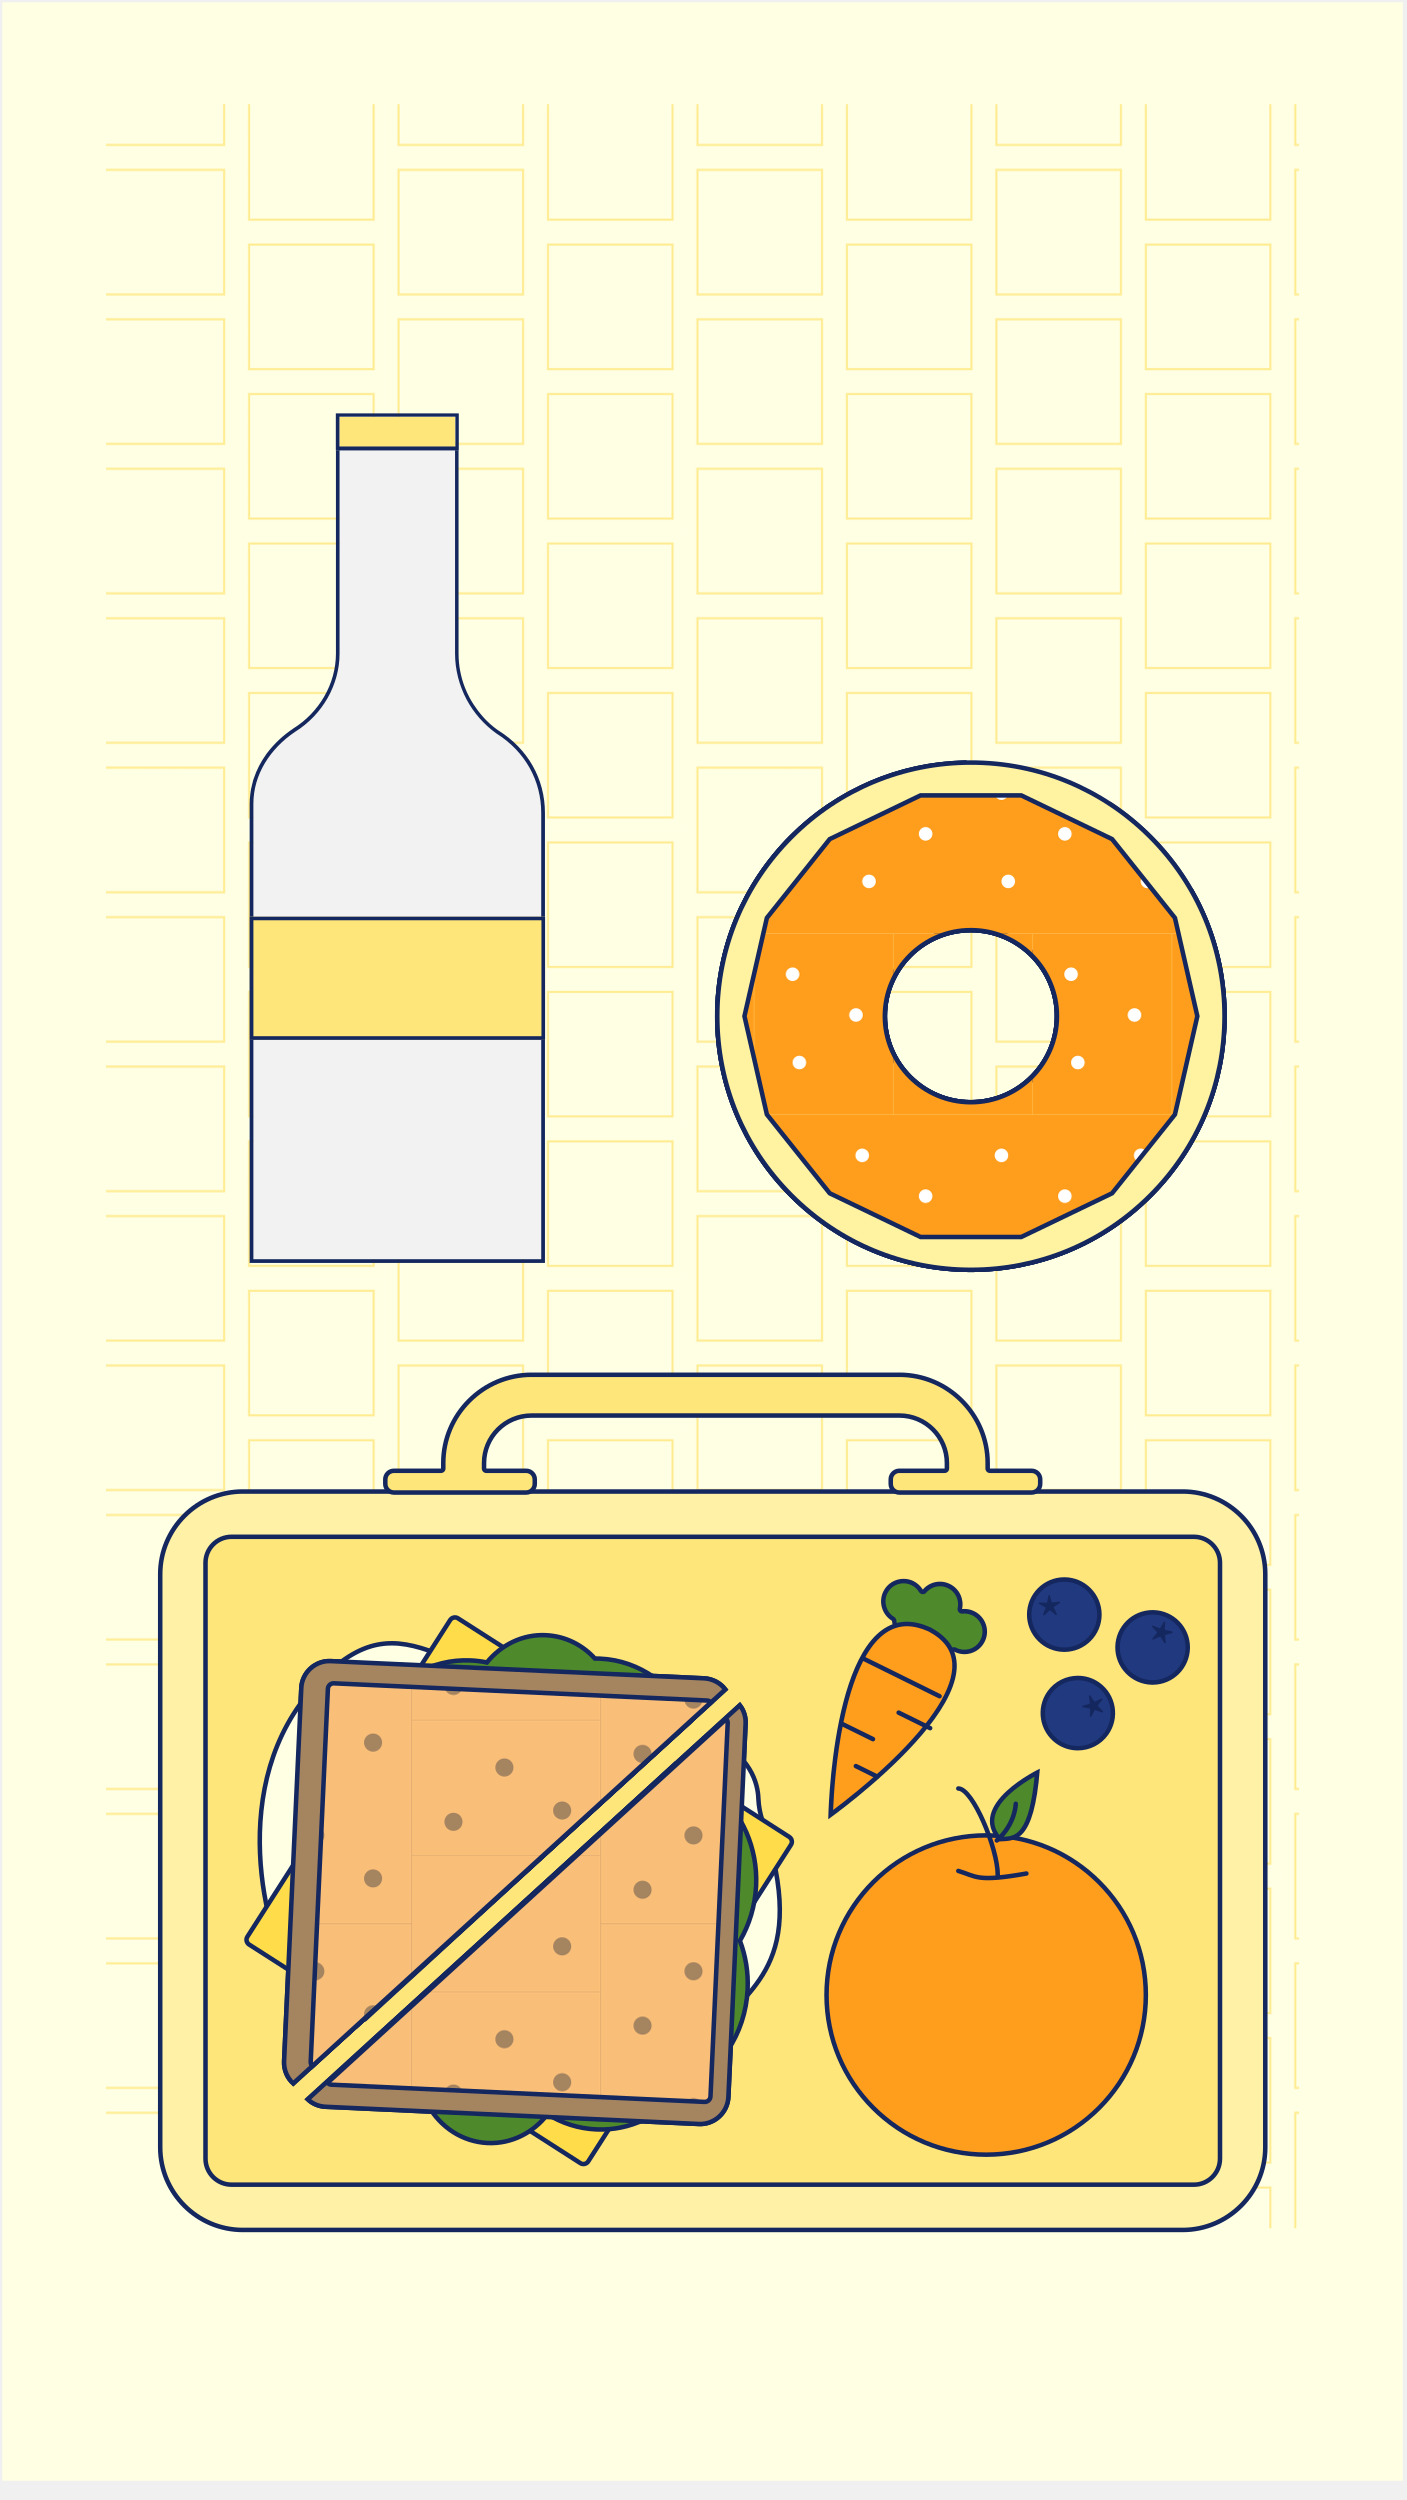
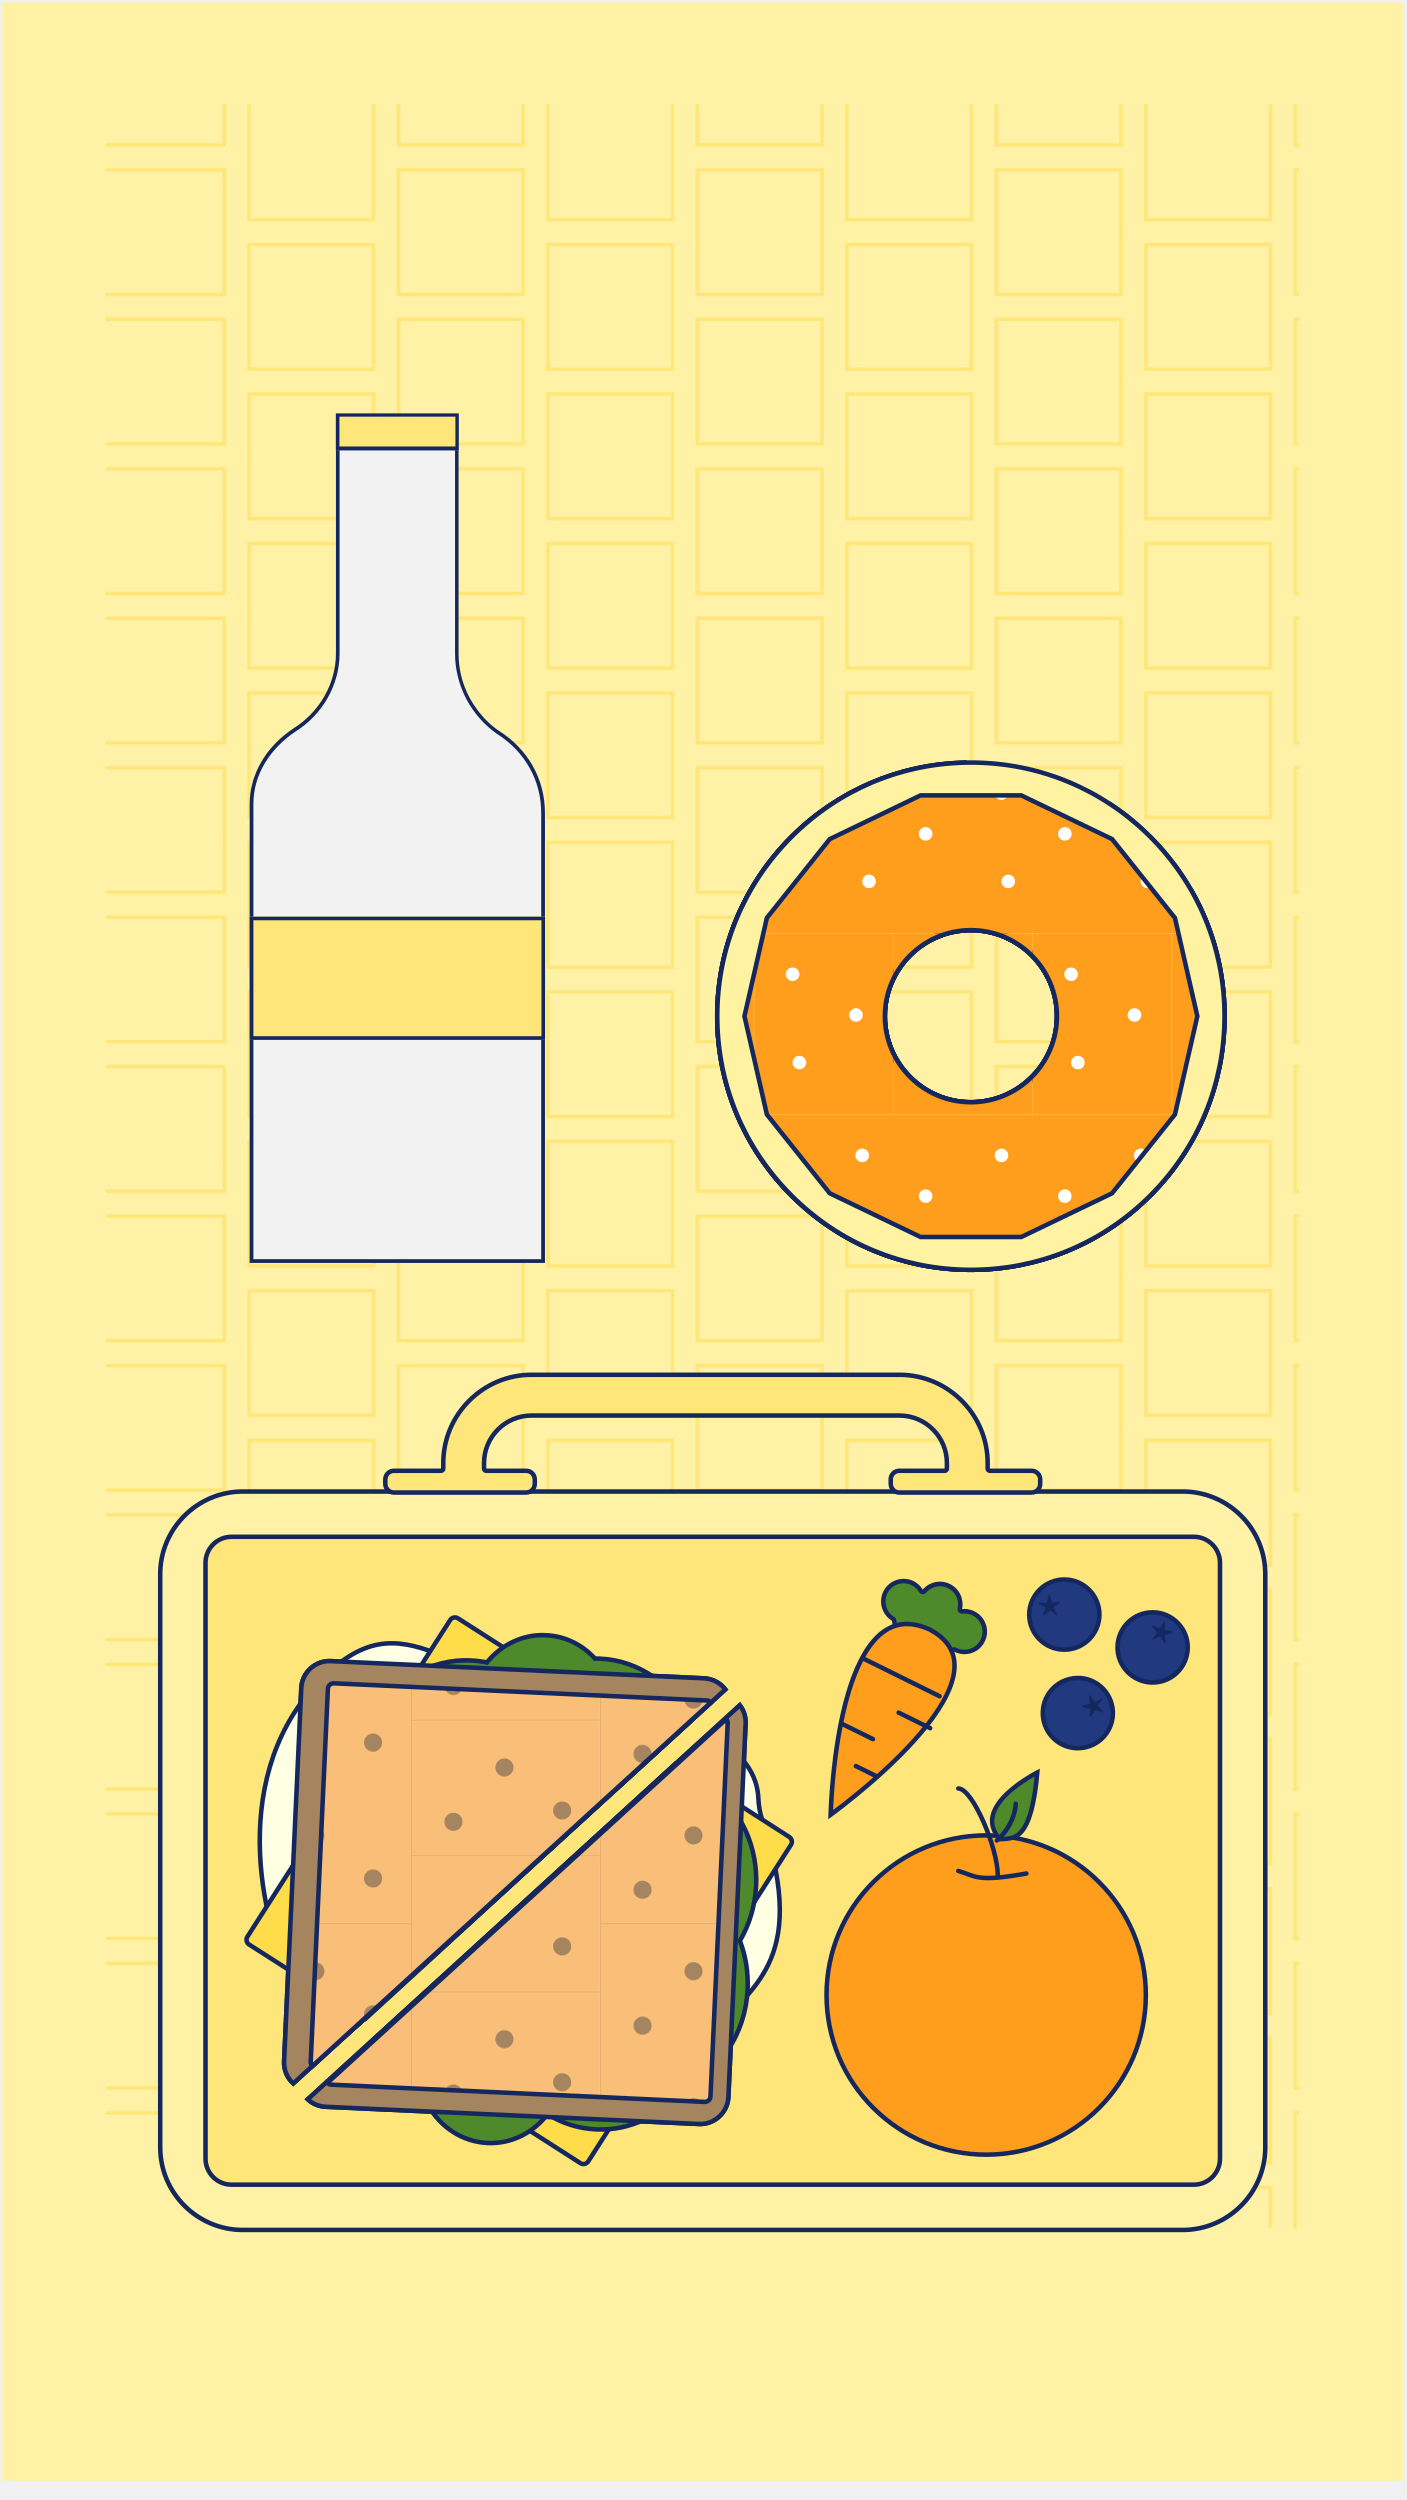
<svg xmlns="http://www.w3.org/2000/svg" xmlns:xlink="http://www.w3.org/1999/xlink" version="1.1" id="lunchSVG" x="0px" y="0px" viewBox="0 0 1242 2208" style="enable-background:new 0 0 1242 2208;" xml:space="preserve">
  <style type="text/css">
	.st0{fill:none;}
	.st1{fill:#FF9D1C;}
	.st2{fill:#FFFFFF;}
	.st3{fill:#F9BE78;}
	.st4{fill:#A58460;}
- 	.st5{fill:#FFFFE4;}
- 	.st6{fill:none;stroke:#FFDC4A;stroke-width:2;stroke-miterlimit:10;}
+ 	.st5{fill:#FFF1A5;}
+ 	.st6{fill:none;stroke:#FFDC4A;stroke-width:3;stroke-miterlimit:10;}
	.st7{opacity:0.5;fill:url(#pattern_2_);enable-background:new    ;}
	.st8{fill:#FFF1A5;}
	.st9{fill:#14275E;}
	.st10{fill:#FFE67B;}
	.st11{fill:none;stroke:#14275E;stroke-width:4;stroke-linecap:round;stroke-linejoin:round;stroke-miterlimit:10;}
	.st12{fill:#4E892C;}
	.st13{fill:#4E892C;stroke:#14275E;stroke-width:4;stroke-linecap:round;stroke-linejoin:round;stroke-miterlimit:10;}
	.st14{fill:#20397F;}
	.st15{fill:#A58460;stroke:#14275E;stroke-width:4;stroke-miterlimit:10;}
	.st16{fill:url(#SVGID_6_);stroke:#14275E;stroke-width:4;stroke-miterlimit:10;}
	.st17{fill:#FFFFE4;stroke:#14275E;stroke-width:4;stroke-miterlimit:10;}
	.st18{fill:#FFDC4A;stroke:#14275E;stroke-width:4;stroke-miterlimit:10;}
	.st19{fill:#4E892C;stroke:#14275E;stroke-width:4;stroke-miterlimit:10;}
	.st20{fill:url(#SVGID_7_);stroke:#14275E;stroke-width:4;stroke-miterlimit:10;}
	.st21{fill:url(#SVGID_8_);stroke:#14275E;stroke-width:4;stroke-miterlimit:10;}
	.st22{fill:url(#SVGID_9_);stroke:#14275E;stroke-width:4;stroke-miterlimit:10;}
	.st23{fill:#F2F2F2;}
	.st24{fill:#FFF2A1;stroke:#14275E;stroke-width:4;stroke-miterlimit:10;}
	.st25{fill:url(#SVGID_10_);stroke:#14275E;stroke-width:4;stroke-miterlimit:10;}
	.st26{fill:url(#SVGID_11_);stroke:#14275E;stroke-width:4;stroke-miterlimit:10;}
	.st27{fill:url(#SVGID_12_);stroke:#14275E;stroke-width:4;stroke-miterlimit:10;}
	.st28{fill:url(#SVGID_13_);stroke:#14275E;stroke-width:4;stroke-miterlimit:10;}
</style>
  <pattern y="2208" width="246" height="320" patternUnits="userSpaceOnUse" id="SVGID_1_" viewBox="61.5 -400 246 320" style="overflow:visible;">
    <g>
      <rect x="61.5" y="-400" class="st0" width="246" height="320" />
      <g>
        <rect x="61.5" y="-400" class="st0" width="246" height="320" />
        <g>
          <rect x="61.5" y="-400" class="st0" width="246" height="320" />
          <g>
            <rect x="184.5" y="-160" class="st1" width="123" height="160" />
            <circle class="st2" cx="218.5" cy="-124" r="6" />
            <circle class="st2" cx="274.5" cy="-88" r="6" />
          </g>
          <g>
            <rect x="61.5" y="-160" class="st1" width="123" height="160" />
            <circle class="st2" cx="95.5" cy="-124" r="6" />
            <circle class="st2" cx="151.5" cy="-88" r="6" />
          </g>
          <g>
            <rect x="246" y="-320" class="st1" width="123" height="160" />
            <circle class="st2" cx="280" cy="-284" r="6" />
            <circle class="st2" cx="286" cy="-206" r="6" />
          </g>
          <g>
            <rect x="123" y="-320" class="st1" width="123" height="160" />
            <circle class="st2" cx="157" cy="-284" r="6" />
            <circle class="st2" cx="213" cy="-248" r="6" />
            <circle class="st2" cx="163" cy="-206" r="6" />
          </g>
          <g>
            <rect y="-320" class="st1" width="123" height="160" />
            <circle class="st2" cx="90" cy="-248" r="6" />
          </g>
          <g>
            <rect x="184.5" y="-480" class="st1" width="123" height="160" />
            <circle class="st2" cx="224.5" cy="-366" r="6" />
          </g>
          <g>
            <rect x="61.5" y="-480" class="st1" width="123" height="160" />
            <circle class="st2" cx="101.5" cy="-366" r="6" />
          </g>
        </g>
      </g>
    </g>
  </pattern>
  <pattern y="2208" width="334" height="240" patternUnits="userSpaceOnUse" id="SVGID_2_" viewBox="83.5 -300 334 240" style="overflow:visible;">
    <g>
      <rect x="83.5" y="-300" class="st0" width="334" height="240" />
      <g>
        <rect x="83.5" y="-300" class="st0" width="334" height="240" />
        <g>
          <rect x="83.5" y="-300" class="st0" width="334" height="240" />
          <g>
            <rect x="334" y="-180" class="st3" width="167" height="120" />
            <circle class="st4" cx="371" cy="-90" r="8" />
            <circle class="st4" cx="416" cy="-138" r="8" />
          </g>
          <g>
            <rect x="167" y="-120" class="st3" width="167" height="120" />
            <circle class="st4" cx="249" cy="-78" r="8" />
          </g>
          <g>
            <rect y="-180" class="st3" width="167" height="120" />
            <circle class="st4" cx="82" cy="-138" r="8" />
            <circle class="st4" cx="133" cy="-100" r="8" />
          </g>
          <g>
            <rect x="334" y="-300" class="st3" width="167" height="120" />
            <circle class="st4" cx="371" cy="-210" r="8" />
            <circle class="st4" cx="416" cy="-258" r="8" />
          </g>
          <g>
            <rect x="167" y="-240" class="st3" width="167" height="120" />
            <circle class="st4" cx="204" cy="-150" r="8" />
            <circle class="st4" cx="249" cy="-198" r="8" />
            <circle class="st4" cx="300" cy="-160" r="8" />
          </g>
          <g>
            <rect y="-300" class="st3" width="167" height="120" />
            <circle class="st4" cx="82" cy="-258" r="8" />
            <circle class="st4" cx="133" cy="-220" r="8" />
          </g>
          <g>
            <rect x="167" y="-360" class="st3" width="167" height="120" />
            <circle class="st4" cx="204" cy="-270" r="8" />
            <circle class="st4" cx="300" cy="-280" r="8" />
          </g>
        </g>
      </g>
    </g>
  </pattern>
  <pattern y="2208" width="246" height="320" patternUnits="userSpaceOnUse" id="SVGID_2_2" viewBox="61.5 -400 246 320" style="overflow:visible;">
    <g>
      <rect x="61.5" y="-400" class="st0" width="246" height="320" />
      <g>
        <rect x="61.5" y="-400" class="st0" width="246" height="320" />
        <g>
          <rect x="61.5" y="-400" class="st0" width="246" height="320" />
          <g>
            <rect x="184.5" y="-160" class="st1" width="123" height="160" />
            <circle class="st2" cx="218.5" cy="-124" r="6" />
            <circle class="st2" cx="274.5" cy="-88" r="6" />
          </g>
          <g>
            <rect x="61.5" y="-160" class="st1" width="123" height="160" />
            <circle class="st2" cx="95.5" cy="-124" r="6" />
            <circle class="st2" cx="151.5" cy="-88" r="6" />
          </g>
          <g>
            <rect x="246" y="-320" class="st1" width="123" height="160" />
            <circle class="st2" cx="280" cy="-284" r="6" />
            <circle class="st2" cx="286" cy="-206" r="6" />
          </g>
          <g>
            <rect x="123" y="-320" class="st1" width="123" height="160" />
            <circle class="st2" cx="157" cy="-284" r="6" />
            <circle class="st2" cx="213" cy="-248" r="6" />
            <circle class="st2" cx="163" cy="-206" r="6" />
          </g>
          <g>
            <rect y="-320" class="st1" width="123" height="160" />
            <circle class="st2" cx="90" cy="-248" r="6" />
          </g>
          <g>
            <rect x="184.5" y="-480" class="st1" width="123" height="160" />
            <circle class="st2" cx="224.5" cy="-366" r="6" />
          </g>
          <g>
            <rect x="61.5" y="-480" class="st1" width="123" height="160" />
            <circle class="st2" cx="101.5" cy="-366" r="6" />
          </g>
        </g>
      </g>
    </g>
  </pattern>
  <pattern y="2208" width="334" height="240" patternUnits="userSpaceOnUse" id="SVGID_3_" viewBox="83.5 -300 334 240" style="overflow:visible;">
    <g>
      <rect x="83.5" y="-300" class="st0" width="334" height="240" />
      <g>
        <rect x="83.5" y="-300" class="st0" width="334" height="240" />
        <g>
          <rect x="83.5" y="-300" class="st0" width="334" height="240" />
          <g>
            <rect x="334" y="-180" class="st3" width="167" height="120" />
            <circle class="st4" cx="371" cy="-90" r="8" />
            <circle class="st4" cx="416" cy="-138" r="8" />
          </g>
          <g>
            <rect x="167" y="-120" class="st3" width="167" height="120" />
            <circle class="st4" cx="249" cy="-78" r="8" />
          </g>
          <g>
            <rect y="-180" class="st3" width="167" height="120" />
            <circle class="st4" cx="82" cy="-138" r="8" />
            <circle class="st4" cx="133" cy="-100" r="8" />
          </g>
          <g>
            <rect x="334" y="-300" class="st3" width="167" height="120" />
            <circle class="st4" cx="371" cy="-210" r="8" />
            <circle class="st4" cx="416" cy="-258" r="8" />
          </g>
          <g>
            <rect x="167" y="-240" class="st3" width="167" height="120" />
            <circle class="st4" cx="204" cy="-150" r="8" />
            <circle class="st4" cx="249" cy="-198" r="8" />
            <circle class="st4" cx="300" cy="-160" r="8" />
          </g>
          <g>
            <rect y="-300" class="st3" width="167" height="120" />
            <circle class="st4" cx="82" cy="-258" r="8" />
            <circle class="st4" cx="133" cy="-220" r="8" />
          </g>
          <g>
            <rect x="167" y="-360" class="st3" width="167" height="120" />
            <circle class="st4" cx="204" cy="-270" r="8" />
            <circle class="st4" cx="300" cy="-280" r="8" />
          </g>
        </g>
      </g>
    </g>
  </pattern>
  <pattern y="2208" width="246" height="320" patternUnits="userSpaceOnUse" id="SVGID_3_2" viewBox="61.5 -400 246 320" style="overflow:visible;">
    <g>
      <rect x="61.5" y="-400" class="st0" width="246" height="320" />
      <g>
        <rect x="61.5" y="-400" class="st0" width="246" height="320" />
        <g>
          <rect x="61.5" y="-400" class="st0" width="246" height="320" />
          <g>
            <rect x="184.5" y="-160" class="st1" width="123" height="160" />
            <circle class="st2" cx="218.5" cy="-124" r="6" />
            <circle class="st2" cx="274.5" cy="-88" r="6" />
          </g>
          <g>
            <rect x="61.5" y="-160" class="st1" width="123" height="160" />
            <circle class="st2" cx="95.5" cy="-124" r="6" />
            <circle class="st2" cx="151.5" cy="-88" r="6" />
          </g>
          <g>
            <rect x="246" y="-320" class="st1" width="123" height="160" />
            <circle class="st2" cx="280" cy="-284" r="6" />
            <circle class="st2" cx="286" cy="-206" r="6" />
          </g>
          <g>
            <rect x="123" y="-320" class="st1" width="123" height="160" />
            <circle class="st2" cx="157" cy="-284" r="6" />
            <circle class="st2" cx="213" cy="-248" r="6" />
            <circle class="st2" cx="163" cy="-206" r="6" />
          </g>
          <g>
            <rect y="-320" class="st1" width="123" height="160" />
            <circle class="st2" cx="90" cy="-248" r="6" />
          </g>
          <g>
            <rect x="184.5" y="-480" class="st1" width="123" height="160" />
            <circle class="st2" cx="224.5" cy="-366" r="6" />
          </g>
          <g>
            <rect x="61.5" y="-480" class="st1" width="123" height="160" />
            <circle class="st2" cx="101.5" cy="-366" r="6" />
          </g>
        </g>
      </g>
    </g>
  </pattern>
  <pattern y="2208" width="334" height="240" patternUnits="userSpaceOnUse" id="SVGID_4_" viewBox="83.5 -300 334 240" style="overflow:visible;">
    <g>
      <rect x="83.5" y="-300" class="st0" width="334" height="240" />
      <g>
        <rect x="83.5" y="-300" class="st0" width="334" height="240" />
        <g>
          <rect x="83.5" y="-300" class="st0" width="334" height="240" />
          <g>
            <rect x="334" y="-180" class="st3" width="167" height="120" />
            <circle class="st4" cx="371" cy="-90" r="8" />
            <circle class="st4" cx="416" cy="-138" r="8" />
          </g>
          <g>
            <rect x="167" y="-120" class="st3" width="167" height="120" />
            <circle class="st4" cx="249" cy="-78" r="8" />
          </g>
          <g>
            <rect y="-180" class="st3" width="167" height="120" />
            <circle class="st4" cx="82" cy="-138" r="8" />
            <circle class="st4" cx="133" cy="-100" r="8" />
          </g>
          <g>
            <rect x="334" y="-300" class="st3" width="167" height="120" />
            <circle class="st4" cx="371" cy="-210" r="8" />
            <circle class="st4" cx="416" cy="-258" r="8" />
          </g>
          <g>
            <rect x="167" y="-240" class="st3" width="167" height="120" />
            <circle class="st4" cx="204" cy="-150" r="8" />
            <circle class="st4" cx="249" cy="-198" r="8" />
            <circle class="st4" cx="300" cy="-160" r="8" />
          </g>
          <g>
            <rect y="-300" class="st3" width="167" height="120" />
            <circle class="st4" cx="82" cy="-258" r="8" />
            <circle class="st4" cx="133" cy="-220" r="8" />
          </g>
          <g>
            <rect x="167" y="-360" class="st3" width="167" height="120" />
            <circle class="st4" cx="204" cy="-270" r="8" />
            <circle class="st4" cx="300" cy="-280" r="8" />
          </g>
        </g>
      </g>
    </g>
  </pattern>
  <pattern y="2208" width="246" height="320" patternUnits="userSpaceOnUse" id="SVGID_4_2" viewBox="61.5 -400 246 320" style="overflow:visible;">
    <g>
      <rect x="61.5" y="-400" class="st0" width="246" height="320" />
      <g>
        <rect x="61.5" y="-400" class="st0" width="246" height="320" />
        <g>
          <rect x="61.5" y="-400" class="st0" width="246" height="320" />
          <g>
            <rect x="184.5" y="-160" class="st1" width="123" height="160" />
            <circle class="st2" cx="218.5" cy="-124" r="6" />
            <circle class="st2" cx="274.5" cy="-88" r="6" />
          </g>
          <g>
            <rect x="61.5" y="-160" class="st1" width="123" height="160" />
            <circle class="st2" cx="95.5" cy="-124" r="6" />
            <circle class="st2" cx="151.5" cy="-88" r="6" />
          </g>
          <g>
            <rect x="246" y="-320" class="st1" width="123" height="160" />
            <circle class="st2" cx="280" cy="-284" r="6" />
            <circle class="st2" cx="286" cy="-206" r="6" />
          </g>
          <g>
            <rect x="123" y="-320" class="st1" width="123" height="160" />
            <circle class="st2" cx="157" cy="-284" r="6" />
            <circle class="st2" cx="213" cy="-248" r="6" />
            <circle class="st2" cx="163" cy="-206" r="6" />
          </g>
          <g>
            <rect y="-320" class="st1" width="123" height="160" />
            <circle class="st2" cx="90" cy="-248" r="6" />
          </g>
          <g>
            <rect x="184.5" y="-480" class="st1" width="123" height="160" />
            <circle class="st2" cx="224.5" cy="-366" r="6" />
          </g>
          <g>
            <rect x="61.5" y="-480" class="st1" width="123" height="160" />
            <circle class="st2" cx="101.5" cy="-366" r="6" />
          </g>
        </g>
      </g>
    </g>
  </pattern>
  <pattern y="2208" width="334" height="240" patternUnits="userSpaceOnUse" id="SVGID_5_" viewBox="83.5 -300 334 240" style="overflow:visible;">
    <g>
      <rect x="83.5" y="-300" class="st0" width="334" height="240" />
      <g>
        <rect x="83.5" y="-300" class="st0" width="334" height="240" />
        <g>
          <rect x="83.5" y="-300" class="st0" width="334" height="240" />
          <g>
            <rect x="334" y="-180" class="st3" width="167" height="120" />
            <circle class="st4" cx="371" cy="-90" r="8" />
            <circle class="st4" cx="416" cy="-138" r="8" />
          </g>
          <g>
            <rect x="167" y="-120" class="st3" width="167" height="120" />
            <circle class="st4" cx="249" cy="-78" r="8" />
          </g>
          <g>
            <rect y="-180" class="st3" width="167" height="120" />
            <circle class="st4" cx="82" cy="-138" r="8" />
            <circle class="st4" cx="133" cy="-100" r="8" />
          </g>
          <g>
            <rect x="334" y="-300" class="st3" width="167" height="120" />
            <circle class="st4" cx="371" cy="-210" r="8" />
            <circle class="st4" cx="416" cy="-258" r="8" />
          </g>
          <g>
            <rect x="167" y="-240" class="st3" width="167" height="120" />
            <circle class="st4" cx="204" cy="-150" r="8" />
            <circle class="st4" cx="249" cy="-198" r="8" />
            <circle class="st4" cx="300" cy="-160" r="8" />
          </g>
          <g>
            <rect y="-300" class="st3" width="167" height="120" />
            <circle class="st4" cx="82" cy="-258" r="8" />
            <circle class="st4" cx="133" cy="-220" r="8" />
          </g>
          <g>
            <rect x="167" y="-360" class="st3" width="167" height="120" />
            <circle class="st4" cx="204" cy="-270" r="8" />
            <circle class="st4" cx="300" cy="-280" r="8" />
          </g>
        </g>
      </g>
    </g>
  </pattern>
  <pattern y="2208" width="264" height="264" patternUnits="userSpaceOnUse" id="pattern_1_" viewBox="66 -330 264 264" style="overflow:visible;">
    <g>
      <rect x="66" y="-330" class="st0" width="264" height="264" />
      <g>
        <rect x="66" y="-330" class="st0" width="264" height="264" />
        <g>
          <rect x="66" y="-330" class="st0" width="264" height="264" />
          <g>
            <rect x="132" y="-396" class="st5" width="132" height="132" />
            <rect x="143" y="-385" class="st6" width="110" height="110" />
          </g>
          <g>
            <rect x="264" y="-330" class="st5" width="132" height="132" />
            <rect x="275" y="-319" class="st6" width="110" height="110" />
          </g>
          <g>
            <rect x="132" y="-264" class="st5" width="132" height="132" />
            <rect x="143" y="-253" class="st6" width="110" height="110" />
          </g>
          <g>
            <rect y="-330" class="st5" width="132" height="132" />
            <rect x="11" y="-319" class="st6" width="110" height="110" />
          </g>
          <g>
            <rect x="264" y="-198" class="st5" width="132" height="132" />
            <rect x="275" y="-187" class="st6" width="110" height="110" />
          </g>
          <g>
            <rect x="132" y="-132" class="st5" width="132" height="132" />
            <rect x="143" y="-121" class="st6" width="110" height="110" />
          </g>
          <g>
            <rect y="-198" class="st5" width="132" height="132" />
            <rect x="11" y="-187" class="st6" width="110" height="110" />
          </g>
        </g>
      </g>
    </g>
  </pattern>
  <rect id="background" x="2" y="2" class="st5" width="1237" height="2189" />
  <pattern id="pattern_2_" xlink:href="#pattern_1_" patternTransform="matrix(1 0 0 1 -2761 18127)">
</pattern>
  <polygon id="pattern" class="st7" points="93.6,1968 93.6,92 1147.4,92 1147.4,1968 " />
  <g id="Lunch_1_">
    <g id="Box_1_">
      <g>
        <path class="st8" d="M214.5,1969.6c-40.3,0-73-32.7-73-73v-506.2c0-40.3,32.7-73,73-73h830c40.3,0,73,32.7,73,73v506.2     c0,40.3-32.7,73-73,73L214.5,1969.6L214.5,1969.6z" />
        <path class="st9" d="M1044.5,1319.3c39.1,0,71,31.9,71,71v506.2c0,39.1-31.9,71-71,71h-830c-39.1,0-71-31.9-71-71v-506.2     c0-39.1,31.9-71,71-71H1044.5 M1044.5,1315.3h-830c-41.4,0-75,33.6-75,75v506.2c0,41.4,33.6,75,75,75h830c41.4,0,75-33.6,75-75     v-506.2C1119.5,1348.9,1085.9,1315.3,1044.5,1315.3L1044.5,1315.3z" />
      </g>
      <g>
        <path class="st10" d="M204.5,1929.6c-12.7,0-23-10.3-23-23v-526.2c0-12.7,10.3-23,23-23h850c12.7,0,23,10.3,23,23v526.2     c0,12.7-10.3,23-23,23L204.5,1929.6L204.5,1929.6z" />
        <path class="st9" d="M1054.5,1359.3c11.6,0,21,9.4,21,21v526.2c0,11.6-9.4,21-21,21h-850c-11.6,0-21-9.4-21-21v-526.2     c0-11.6,9.4-21,21-21H1054.5 M1054.5,1355.3h-850c-13.8,0-25,11.2-25,25v526.2c0,13.8,11.2,25,25,25h850c13.8,0,25-11.2,25-25     v-526.2C1079.5,1366.6,1068.2,1355.3,1054.5,1355.3L1054.5,1355.3z" />
      </g>
      <g>
        <path class="st10" d="M794.3,1318.2c-4.2,0-7.6-3.4-7.6-7.6v-4c0-4.2,3.4-7.6,7.6-7.6h40c1.1,0,2-0.9,2-2v-4.8     c0-23.2-18.8-42-42-42H469.5c-23.2,0-42,18.8-42,42v4.8c0,1.1,0.9,2,2,2h35.2c4.2,0,7.6,3.4,7.6,7.6v4c0,4.2-3.4,7.6-7.6,7.6     H347.9c-4.2,0-7.6-3.4-7.6-7.6v-4c0-4.2,3.4-7.6,7.6-7.6h41.6c1.1,0,2-0.9,2-2v-4.8c0-43,35-78,78-78h324.8c43,0,78,35,78,78v4.8     c0,1.1,0.9,2,2,2h36.8c4.2,0,7.6,3.4,7.6,7.6v4c0,4.2-3.4,7.6-7.6,7.6H794.3z" />
        <path class="st9" d="M794.3,1216.2c20.2,0,39.3,7.9,53.7,22.3s22.3,33.5,22.3,53.7v4.8c0,2.2,1.8,4,4,4h36.8     c3.1,0,5.6,2.5,5.6,5.6v4c0,3.1-2.5,5.6-5.6,5.6H794.3c-3.1,0-5.6-2.5-5.6-5.6v-4c0-3.1,2.5-5.6,5.6-5.6h40c2.2,0,4-1.8,4-4v-4.8     c0-24.3-19.7-44-44-44H469.5c-24.3,0-44,19.7-44,44v4.8c0,2.2,1.8,4,4,4h35.2c3.1,0,5.6,2.5,5.6,5.6v4c0,3.1-2.5,5.6-5.6,5.6     H347.9c-3.1,0-5.6-2.5-5.6-5.6v-4c0-3.1,2.5-5.6,5.6-5.6h41.6c2.2,0,4-1.8,4-4v-4.8c0-20.2,7.9-39.3,22.3-53.7     c14.4-14.4,33.5-22.3,53.7-22.3H794.3 M794.3,1212.2H469.5c-44,0-80,36-80,80v4.8h-41.6c-5.3,0-9.6,4.3-9.6,9.6v4     c0,5.3,4.3,9.6,9.6,9.6h116.8c5.3,0,9.6-4.3,9.6-9.6v-4c0-5.3-4.3-9.6-9.6-9.6h-35.2v-4.8c0-22.1,17.9-40,40-40h324.8     c22.1,0,40,17.9,40,40v4.8h-40c-5.3,0-9.6,4.3-9.6,9.6v4c0,5.3,4.3,9.6,9.6,9.6h116.8c5.3,0,9.6-4.3,9.6-9.6v-4     c0-5.3-4.3-9.6-9.6-9.6h-36.8v-4.8C874.3,1248.2,838.3,1212.2,794.3,1212.2L794.3,1212.2z" />
      </g>
    </g>
    <g id="Orange_1_">
      <g>
        <path class="st1" d="M871,1903c-77.7,0-141-63.3-141-141s63.3-141,141-141s141,63.3,141,141S948.7,1903,871,1903z" />
        <path class="st9" d="M871,1623c37.1,0,72,14.5,98.3,40.7s40.7,61.2,40.7,98.3s-14.5,72-40.7,98.3S908.1,1901,871,1901     s-72-14.5-98.3-40.7S732,1799.1,732,1762s14.5-72,40.7-98.3S833.9,1623,871,1623 M871,1619c-79,0-143,64-143,143s64,143,143,143     s143-64,143-143S950,1619,871,1619L871,1619z" />
      </g>
      <path class="st11" d="M846.4,1652.4c16.2,4.9,16.2,10.1,60.1,2.3 M846.4,1579.6c12.7,0,34.8,52.9,34.8,76.2" />
      <g>
        <g>
          <path class="st12" d="M883.1,1624.4c-5.6-6.3-7.8-13.1-6.5-20c3.5-18.4,30.2-34,39.5-38.9c-4.9,57.6-18.9,58.2-31.3,58.8      C884.2,1624.4,883.7,1624.4,883.1,1624.4z" />
          <path class="st9" d="M913.7,1569.1c-2.2,23.1-6.2,38.3-12.1,46.1c-5,6.6-10.5,6.9-16.9,7.1c-0.3,0-0.5,0-0.8,0      c-4.8-5.7-6.5-11.4-5.4-17.5C881.6,1589.1,902.9,1575.2,913.7,1569.1 M918.4,1562.1L918.4,1562.1L918.4,1562.1z M918.4,1562.1      c0,0-66.7,31.5-36.1,64.3C896.1,1625.5,913.3,1629.2,918.4,1562.1L918.4,1562.1z" />
        </g>
        <path class="st13" d="M897.1,1593.1c0,0,0,17.6-16.7,32.4" />
      </g>
    </g>
    <g id="Carrot">
      <g>
        <path class="st12" d="M826.7,1461c-5.8,0-11.7-1.4-17.2-4.2c-11.1-5.5-18.8-15.5-19.7-25.5c-0.1-0.6-0.4-1.2-1-1.5     c-7.9-4.8-10.9-15-6.8-23.4c3.1-6.2,9.2-10,16.2-10c2.8,0,5.4,0.6,8,1.9c3,1.5,5.6,3.8,7.4,6.7c0.3,0.5,0.9,0.9,1.5,0.9     c0.1,0,0.1,0,0.2,0c0.6,0,1.1-0.3,1.5-0.7c3.4-4,8.4-6.3,13.7-6.3c2.8,0,5.4,0.6,7.9,1.9c7.4,3.6,11.3,11.8,9.6,19.9     c-0.1,0.6,0,1.3,0.5,1.8c0.4,0.4,0.9,0.7,1.5,0.7c0.1,0,0.1,0,0.2,0c0.6-0.1,1.3-0.1,1.9-0.1c2.8,0,5.4,0.6,7.9,1.8     c8.9,4.4,12.6,15.2,8.2,24.1c-3.1,6.2-9.2,10-16.2,10l0,0c-2.8,0-5.4-0.6-8-1.9c-0.1-0.1-0.2-0.1-0.3-0.2     c-0.3-0.2-0.6-0.2-0.9-0.2c-0.4,0-0.7,0.1-1.1,0.3C837.5,1459.6,832.3,1461,826.7,1461z" />
        <g>
          <path class="st9" d="M798.1,1398.4c2.5,0,4.8,0.6,7.1,1.7c2.7,1.3,4.9,3.4,6.5,6c0.7,1.1,1.8,1.8,3.1,1.9c0.1,0,0.2,0,0.3,0      c1.2,0,2.3-0.5,3-1.4c3-3.6,7.5-5.6,12.2-5.6c2.5,0,4.8,0.6,7,1.7c6.6,3.2,10.1,10.5,8.5,17.7c-0.3,1.3,0.1,2.6,0.9,3.5      c0.8,0.8,1.8,1.3,3,1.3c0.1,0,0.3,0,0.4,0c0.6-0.1,1.1-0.1,1.7-0.1c2.5,0,4.8,0.6,7,1.6c7.9,3.9,11.2,13.5,7.3,21.4      c-2.7,5.5-8.2,8.9-14.4,8.9c-2.4,0-4.8-0.5-7-1.6c-0.1-0.1-0.2-0.1-0.3-0.2c-0.6-0.3-1.2-0.4-1.8-0.4c-0.7,0-1.5,0.2-2.1,0.6      c-3.8,2.4-8.6,3.7-13.9,3.7c-5.4,0-11.1-1.4-16.3-4c-10.5-5.2-17.8-14.5-18.6-23.9c-0.1-1.3-0.8-2.4-1.9-3.1      c-7.1-4.3-9.7-13.4-6.1-20.8C786.4,1401.8,791.9,1398.4,798.1,1398.4L798.1,1398.4 M798.1,1394.4c-7.4,0-14.5,4.1-17.9,11.1      c-4.6,9.4-1.2,20.7,7.6,26c1,10.4,8.7,21.1,20.8,27.1c6,3,12.2,4.4,18.1,4.4c6,0,11.6-1.5,16-4.3c0.1,0.1,0.2,0.1,0.3,0.2      c2.8,1.4,5.9,2.1,8.8,2.1c7.4,0,14.5-4.1,17.9-11.1c4.9-9.9,0.8-21.9-9.1-26.8c-2.8-1.4-5.8-2.1-8.8-2.1c-0.7,0-1.4,0-2.1,0.1      c1.9-8.7-2.3-18-10.7-22.1c-2.8-1.4-5.9-2.1-8.8-2.1c-5.8,0-11.4,2.5-15.2,7c-1.9-3.1-4.7-5.7-8.2-7.5      C804.1,1395.1,801.1,1394.4,798.1,1394.4L798.1,1394.4z" />
        </g>
      </g>
      <g>
        <path class="st1" d="M733.7,1602.8c0.9-26,8.7-168.5,67.4-168.5c6.2,0,13,1.6,20,4.8c13.8,7.4,21.2,17.4,22,29.8     C846.1,1517.1,752.5,1588.9,733.7,1602.8z" />
        <path class="st9" d="M801,1436.3c5.9,0,12.4,1.6,19.1,4.6c13.3,7.1,20.1,16.3,20.9,28.1c1.4,21.3-17.4,51.2-54.1,86.4     c-20.2,19.4-40.8,35.5-51.1,43.2c0.6-14.6,2.7-46.7,9.3-78.4c5.1-24.9,12-44.6,20.3-58.7C775.3,1444.8,787.3,1436.3,801,1436.3     L801,1436.3 M801,1432.3c-67,0-69.5,174.5-69.5,174.5s175.1-124.3,90.4-169.5C814.3,1433.9,807.4,1432.3,801,1432.3L801,1432.3z" />
      </g>
      <g>
        <path class="st11" d="M762.6,1464.9l67.2,33.2 M793.7,1512.6l27.8,13.7 M743.2,1522.3L771,1536 M755.9,1559.8l18.8,9.3" />
      </g>
    </g>
    <g id="Berry_x5F_Left_1_" class="float">
      <g>
        <path class="st14" d="M940,1457c-17.1,0-31-13.9-31-31s13.9-31,31-31s31,13.9,31,31S957.1,1457,940,1457z" />
        <path class="st9" d="M940,1397c16,0,29,13,29,29s-13,29-29,29s-29-13-29-29S924,1397,940,1397 M940,1393c-18.2,0-33,14.8-33,33     s14.8,33,33,33s33-14.8,33-33S958.2,1393,940,1393L940,1393z" />
      </g>
      <g>
        <path class="st9" d="M927.2,1409l1.6,5.8c0.1,0.3,0.4,0.5,0.7,0.5l6-0.8c0.7-0.1,1.1,0.9,0.5,1.3l-5,3.3     c-0.3,0.2-0.4,0.6-0.2,0.9l2.6,5.5c0.3,0.7-0.5,1.3-1,0.8l-4.7-3.8c-0.3-0.2-0.6-0.2-0.9,0l-4.4,4.1c-0.5,0.5-1.4-0.1-1.1-0.7     l2.1-5.6c0.1-0.3,0-0.7-0.3-0.8l-5.3-2.9c-0.6-0.3-0.4-1.3,0.4-1.3l6,0.3c0.3,0,0.6-0.2,0.7-0.6l1.1-5.9     C926,1408.4,927,1408.3,927.2,1409z" />
      </g>
    </g>
    <g id="Berry_x5F_Right_1_" class="float2">
      <g>
        <path class="st14" d="M1017.5,1486c-8.3-0.1-16-3.5-21.8-9.4s-8.9-13.8-8.7-22.1c0.3-16.8,14.2-30.5,31-30.5h0.5     c8.3,0.1,16,3.5,21.8,9.4s8.9,13.8,8.7,22.1c-0.3,16.8-14.2,30.5-31,30.5H1017.5z" />
        <path class="st9" d="M1018,1422v4c0.2,0,0.3,0,0.5,0c7.7,0.1,15,3.3,20.4,8.8c5.4,5.6,8.3,12.9,8.2,20.6     c-0.2,15.7-13.3,28.5-29,28.5c-0.2,0-0.3,0-0.5,0c-7.7-0.1-15-3.3-20.4-8.8c-5.4-5.6-8.3-12.9-8.2-20.6     c0.2-15.7,13.3-28.5,29-28.5L1018,1422 M1018,1422c-18,0-32.7,14.4-33,32.5c-0.3,18.2,14.3,33.2,32.5,33.5c0.2,0,0.4,0,0.5,0     c18,0,32.7-14.4,33-32.5c0.3-18.2-14.3-33.2-32.5-33.5C1018.3,1422,1018.2,1422,1018,1422L1018,1422z" />
      </g>
      <g>
        <path class="st9" d="M1035.2,1442.4l-5.8,1.5c-0.3,0.1-0.5,0.4-0.5,0.7l0.7,6c0.1,0.7-0.9,1.1-1.3,0.4l-3.2-5.1     c-0.2-0.3-0.6-0.4-0.9-0.3l-5.5,2.5c-0.7,0.3-1.3-0.5-0.8-1.1l3.8-4.7c0.2-0.3,0.2-0.6,0-0.9l-4.1-4.5c-0.5-0.5,0.1-1.4,0.8-1.1     l5.6,2.2c0.3,0.1,0.7,0,0.8-0.3l3-5.2c0.4-0.6,1.3-0.3,1.3,0.4l-0.4,6c0,0.3,0.2,0.6,0.5,0.7l5.9,1.2     C1035.9,1441.2,1035.9,1442.2,1035.2,1442.4z" />
      </g>
    </g>
    <g id="Berry_x5F_Middle_1_" class="lHandle-anim">
      <g>
        <path class="st14" d="M952,1544c-6.5,0-12.8-2-18.1-5.8c-6.7-4.8-11.2-12-12.5-20.2s0.6-16.4,5.4-23.1     c5.8-8.1,15.2-12.9,25.2-12.9c6.5,0,12.8,2,18.1,5.8c6.7,4.8,11.2,12,12.5,20.2s-0.6,16.4-5.4,23.1     C971.4,1539.2,961.9,1544,952,1544z" />
        <path class="st9" d="M952,1480v4l0,0c6.1,0,11.9,1.9,16.9,5.5c13,9.3,15.9,27.5,6.6,40.5c-5.4,7.6-14.2,12.1-23.6,12.1     c-6.1,0-11.9-1.9-16.9-5.5c-13-9.3-15.9-27.5-6.6-40.5c5.4-7.6,14.2-12.1,23.6-12.1V1480 M952,1480c-10.3,0-20.4,4.8-26.8,13.7     c-10.6,14.8-7.3,35.4,7.5,46.1c5.8,4.2,12.6,6.2,19.2,6.2c10.3,0,20.4-4.8,26.8-13.7c10.6-14.8,7.3-35.4-7.5-46.1     C965.4,1482,958.7,1480,952,1480L952,1480z" />
      </g>
      <g>
        <path class="st9" d="M973.3,1512.5l-5.7-2.1c-0.3-0.1-0.7,0-0.8,0.3l-2.9,5.3c-0.3,0.6-1.3,0.4-1.3-0.4l0.2-6     c0-0.3-0.2-0.6-0.6-0.7l-5.9-1.1c-0.7-0.1-0.8-1.1-0.1-1.3l5.8-1.6c0.3-0.1,0.5-0.4,0.5-0.8l-0.8-6c-0.1-0.7,0.8-1.1,1.3-0.5     l3.4,5c0.2,0.3,0.6,0.4,0.9,0.2l5.4-2.6c0.7-0.3,1.3,0.5,0.8,1l-3.7,4.7c-0.2,0.3-0.2,0.7,0,0.9l4.2,4.4     C974.5,1511.9,974,1512.7,973.3,1512.5z" />
      </g>
    </g>
    <g id="Sandwich_1_">
      <g id="Left_x5F_Sandwich">
        <g id="lBreadBottom">
          <path class="st15" d="M259,1840.1c-5.3-4.8-8.4-11.9-8.1-19.5l15.2-329.7c0.6-13.7,12.4-24.5,26.1-23.8l329.7,15.2      c7.6,0.4,14.4,4.2,18.7,9.8L259,1840.1z" />
          <pattern id="SVGID_6_" xlink:href="#SVGID_2_" patternTransform="matrix(1 0 0 1 -3060 18091)">
				</pattern>
          <path class="st16" d="M275.8,1824.8c-0.9-1-1.4-2.3-1.4-3.6l15.2-329.7c0.1-2.7,2.5-4.9,5.2-4.8l329.7,15.2      c1.4,0.1,2.6,0.7,3.4,1.6L275.8,1824.8z" />
        </g>
        <path id="lHam" class="st17" d="M612.1,1517.9c-18.1-8.1-43.5-14.2-79-15.9c-138-6.3-172.7-101.1-253.9-14.1     s-44.1,224.6-20.4,258.6c11.6,16.7,21.7,39.1,39.7,57.6L612.1,1517.9z" />
        <path id="lCheese" class="st18" d="M322.7,1783.1L220,1717.4c-2.3-1.5-3-4.6-1.5-6.9l179.1-279.7c1.5-2.3,4.6-3,6.9-1.5     l179,114.6L322.7,1783.1z" />
        <path id="lLettuce" class="st19" d="M609.8,1520.4c-14.6-31.6-44.5-53.9-79.9-55.5c-1.5-0.1-3-0.1-4.5-0.1     c-11-12.1-26.2-19.8-43.3-20.6c-20.7-1-39.5,8.6-52.1,24.1c-4.7-1-9.5-1.6-14.3-1.8c-34.9-1.6-66.4,17.2-84.2,46.5     c-32.2,15-55.4,48.6-57.3,88.5c-0.6,12,0.9,23.6,4,34.4c-6.2,12.7-10,26.9-10.7,42.1c-1.7,37.5,15.9,71.1,43.4,89.9     c0.9,7.2,2.6,14.1,4.8,20.8L609.8,1520.4z" />
        <g id="lBreadTop">
          <path class="st15" d="M259,1840.1c-5.3-4.8-8.4-11.9-8.1-19.5l15.2-329.7c0.6-13.7,12.4-24.5,26.1-23.8l329.7,15.2      c7.6,0.4,14.4,4.2,18.7,9.8L259,1840.1z" />
          <pattern id="SVGID_7_" xlink:href="#SVGID_3_" patternTransform="matrix(1 0 0 1 -3060 18091)">
				</pattern>
          <path class="st20" d="M275.8,1824.8c-0.9-1-1.4-2.3-1.4-3.6l15.2-329.7c0.1-2.7,2.5-4.9,5.2-4.8l329.7,15.2      c1.4,0.1,2.6,0.7,3.4,1.6L275.8,1824.8z" />
        </g>
      </g>
      <g id="Right_x5F_Sandwich">
        <g id="rBreadBottom">
          <path class="st15" d="M653.4,1506.1c3.5,4.5,5.4,10.2,5.1,16.3l-15.2,329.7c-0.6,13.7-12.4,24.5-26.1,23.8l-329.7-15.2      c-6.1-0.3-11.6-2.7-15.7-6.6L653.4,1506.1z" />
          <pattern id="SVGID_8_" xlink:href="#SVGID_4_" patternTransform="matrix(1 0 0 1 -3060 18091)">
				</pattern>
          <path class="st21" d="M641.4,1518.3c0.9,1,1.4,2.2,1.3,3.6l-15.2,329.7c-0.1,2.7-2.5,4.9-5.2,4.8l-329.7-15.2      c-1.3-0.1-2.5-0.7-3.4-1.6L641.4,1518.3z" />
        </g>
        <path id="rHam" class="st17" d="M311.9,1818.9c20.2,20.7,50.3,36.4,103.8,33.4c182.5-10.3,158,33.4,216.5-56.9     c25.7-39.8,84.2-58.6,41.2-187.3c-2.1-6.3-3.3-12.9-3.6-19.5c-0.4-13-6.4-38.9-44.2-55.9L311.9,1818.9z" />
        <path id="rCheese" class="st18" d="M596.4,1557.9l100.7,64.5c2.3,1.5,3,4.6,1.5,6.9L519.5,1909c-1.5,2.3-4.6,3-6.9,1.5     l-177-113.4L596.4,1557.9z" />
        <path id="rLettuce" class="st19" d="M328.5,1802.6c8.7,25.4,26.7,46.1,49.8,57.2c10.8,18.9,29.9,31.8,52.2,32.9     c21.2,1,40.6-9.1,53.1-25.4c12.7,7.9,27.3,12.7,43,13.4c30.2,1.4,57.7-12.6,76-35.4c32.4-14.7,55.8-48.3,57.7-88.3     c0.7-15.2-1.8-29.7-6.8-42.9c8.3-14.2,13.4-30.7,14.3-48.6c1.5-33.7-12.6-64.2-35.5-83.5c0.5-17-3-33.2-9.6-47.5L328.5,1802.6z" />
        <g id="rBreadTop">
          <path class="st15" d="M653.4,1506.1c3.5,4.5,5.4,10.2,5.1,16.3l-15.2,329.7c-0.6,13.7-12.4,24.5-26.1,23.8l-329.7-15.2      c-6.1-0.3-11.6-2.7-15.7-6.6L653.4,1506.1z" />
          <pattern id="SVGID_9_" xlink:href="#SVGID_5_" patternTransform="matrix(1 0 0 1 -3060 18091)">
				</pattern>
          <path class="st22" d="M641.4,1518.3c0.9,1,1.4,2.2,1.3,3.6l-15.2,329.7c-0.1,2.7-2.5,4.9-5.2,4.8l-329.7-15.2      c-1.3-0.1-2.5-0.7-3.4-1.6L641.4,1518.3z" />
        </g>
      </g>
    </g>
  </g>
  <g id="waterBottle">
    <g id="bottle">
      <path class="st23" d="M299.8,577.3c0,27.4-15,53.9-39.2,69c-11.2,7.5-20.4,17.1-26.7,27.6c-6.7,11.2-10.2,23.3-10.2,36v402.2    h254.4V718c0-28.6-14.2-54.1-39.1-69.9c-0.1,0-0.2-0.1-0.2-0.1c-11-7.8-20.2-18.2-26.6-30.2c-6.6-12.5-10.2-26.5-10.2-40.5V397.6    H299.8V577.3z" />
      <path class="st9" d="M481.3,718v397.4H220.5V710c0-1,0-2,0.1-3c0-0.2,0-0.3,0-0.6c0-0.8,0.1-1.6,0.2-2.4c0-0.2,0.1-0.5,0.1-0.7    c0.1-0.7,0.2-1.4,0.2-2.2c0-0.2,0.1-0.5,0.1-0.7c0.1-0.7,0.2-1.4,0.3-2.2c0-0.2,0.1-0.4,0.1-0.6c0.2-0.9,0.3-1.8,0.6-2.7    c0.1-0.2,0.2-0.6,0.2-0.8c0.2-0.6,0.2-1.2,0.4-1.8c0.2-0.5,0.2-1,0.4-1.5c0.1-0.3,0.2-0.6,0.2-1c0.2-0.6,0.3-1.2,0.6-1.8    c0.1-0.2,0.2-0.4,0.2-0.6c2.5-7.6,6.2-14.6,10.9-21.2c0.1-0.1,0.2-0.2,0.2-0.3c0.3-0.4,0.6-0.8,0.9-1.2    c6.2-8.1,13.8-15.2,22.6-21.1c0,0,0,0,0-0.1c0,0,0,0,0.1,0c22.9-14.2,37.8-39.4,37.8-66.3V397.6h3.2v179.7c0,27.4-15,53.9-39.2,69    c-11.2,7.5-20.4,17.1-26.7,27.6c-6.7,11.2-10.2,23.3-10.2,36v402.2H478V718c0-28.6-14.2-54.1-39.1-69.9c-0.1,0-0.2-0.1-0.2-0.1    c-11-7.8-20.2-18.2-26.6-30.2c-6.6-12.5-10.2-26.5-10.2-40.5V397.6h3.1v179.7c0,10.3,1.9,20.2,5.4,29.4c1.3,3.3,2.7,6.5,4.4,9.6    c2.2,4.1,4.7,7.9,7.5,11.6c1.6,2.1,3.4,4.1,5.1,6.1c0.1,0.1,0.2,0.2,0.3,0.3c0.5,0.6,1,1,1.5,1.6c0.1,0.1,0.1,0.1,0.2,0.2    c2.2,2.2,4.6,4.4,7,6.3c0.1,0,0.1,0.1,0.2,0.1c0.6,0.5,1.2,1,1.8,1.4c0.6,0.5,1.4,1,2,1.4C465.9,661.3,481.3,687.6,481.3,718z     M402,394.4H299.8v3.2H402V394.4z" />
    </g>
    <g id="bottleLid">
      <rect x="299.8" y="368.3" class="st10" width="102.2" height="26.2" />
      <path class="st9" d="M296.6,365.1v3v0.2v29.4h1.2h2H402h2.2h1v-32.6H296.6z M299.8,368.3V368h102.4v26.4H402H299.8V368.3z" />
    </g>
    <g id="bottleLabel">
      <rect x="220.6" y="809.6" class="st10" width="260.8" height="108.8" />
      <path class="st9" d="M481.4,809.6H220.6v3.2l0,0c0,18,0,105.6,0,105.6h3.2l0,0l0,0l0,0l0,0c29.8,0,257.6,0,257.6,0V809.6    L481.4,809.6z M223.8,812.8h254.4v102.4H223.8V812.8L223.8,812.8z" />
    </g>
  </g>
  <g id="Donut3">
    <path class="st24" d="M1052.7,787.5c-10.6,6.7-23.2,10.6-36.7,10.6c-33.5,0-61.4-23.9-67.7-55.6c-8.6,3.9-18.2,6.1-28.3,6.1   c-20.3,0-38.5-8.7-51.1-22.6c-12.7,23.3-37.5,39.1-65.9,39.1c-33.7,0-62.2-22.2-71.7-52.8c-11.5,7.8-22.3,16.8-32.3,26.8   c-42.3,42.3-65.6,98.6-65.6,158.4s23.3,116.1,65.6,158.4s98.6,65.6,158.4,65.6s116.1-23.3,158.4-65.6s65.6-98.6,65.6-158.4   C1081.5,858.4,1071.5,820.7,1052.7,787.5z M857.5,975.5c-43,0-78-35-78-78s35-78,78-78s78,35,78,78S900.5,975.5,857.5,975.5z" />
    <pattern id="SVGID_10_" xlink:href="#SVGID_1_" patternTransform="matrix(1 0 0 1 -502.5001 16776.5)">
	</pattern>
    <path class="st25" d="M1037.7,810.7l-10.8-13.5c-3.6,0.6-7.2,0.9-10.9,0.9c-33.5,0-61.4-23.9-67.7-55.6c-8.6,3.9-18.2,6.1-28.3,6.1   c-20.3,0-38.5-8.7-51.1-22.7c-12.7,23.3-37.5,39.2-65.9,39.2c-24.2,0-45.7-11.5-59.4-29.2l-10.9,5.2l-55.5,69.6l-19.8,86.8   l19.8,86.8l55.5,69.6l80.2,38.6h89l80.2-38.6l55.5-69.6l19.8-86.8L1037.7,810.7z M857.5,973.5c-41.9,0-76-34.1-76-76s34.1-76,76-76   s76,34.1,76,76S899.4,973.5,857.5,973.5z" />
  </g>
  <g id="Donut2">
    <path class="st24" d="M1016,798.1c-33.5,0-61.4-23.9-67.7-55.6c-8.6,3.9-18.2,6.1-28.3,6.1c-38.1,0-69-30.9-69-69c0-2,0.1-4,0.3-6   c-57.5,1.5-111.4,24.7-152.2,65.5c-42.3,42.3-65.6,98.6-65.6,158.4s23.3,116.1,65.6,158.4s98.6,65.6,158.4,65.6   s116.1-23.3,158.4-65.6s65.6-98.6,65.6-158.4c0-39.1-10-76.8-28.8-110C1042.1,794.2,1029.5,798.1,1016,798.1z M857.5,975.5   c-43,0-78-35-78-78s35-78,78-78s78,35,78,78S900.5,975.5,857.5,975.5z" />
    <pattern id="SVGID_11_" xlink:href="#SVGID_2_2" patternTransform="matrix(1 0 0 1 -502.5001 16776.5)">
	</pattern>
    <path class="st26" d="M1026.9,797.2c-3.6,0.6-7.2,0.9-10.9,0.9c-33.5,0-61.4-23.9-67.7-55.6c-8.6,3.9-18.2,6.1-28.3,6.1   c-30.1,0-55.6-19.2-65.1-46.1h-42l-80.2,38.6l-55.5,69.6l-19.8,86.8l19.8,86.8l55.5,69.6l80.2,38.6h89l80.2-38.6l55.5-69.6   l19.8-86.8l-19.8-86.8L1026.9,797.2z M857.5,973.5c-41.9,0-76-34.1-76-76s34.1-76,76-76s76,34.1,76,76S899.4,973.5,857.5,973.5z" />
  </g>
  <g id="Donut1">
    <path class="st24" d="M1015.9,739.1c-10.6-10.6-22.1-20.1-34.4-28.2c-11.4,22.4-34.6,37.7-61.5,37.7c-38.1,0-69-30.9-69-69   c0-2,0.1-4,0.3-6c-57.5,1.5-111.4,24.7-152.2,65.5c-42.3,42.3-65.6,98.6-65.6,158.4s23.3,116.1,65.6,158.4s98.6,65.6,158.4,65.6   s116.1-23.3,158.4-65.6s65.6-98.6,65.6-158.4S1058.2,781.4,1015.9,739.1z M857.5,975.5c-43,0-78-35-78-78s35-78,78-78s78,35,78,78   S900.5,975.5,857.5,975.5z" />
    <pattern id="SVGID_12_" xlink:href="#SVGID_3_2" patternTransform="matrix(1 0 0 1 -502.5001 16776.5)">
	</pattern>
    <path class="st27" d="M1037.7,810.7l-55.5-69.6l-17.9-8.6c-12,10-27.4,16.1-44.3,16.1c-30.1,0-55.6-19.2-65.1-46.1h-42l-80.2,38.6   l-55.5,69.6l-19.8,86.8l19.8,86.8l55.5,69.6l80.2,38.6h89l80.2-38.6l55.5-69.6l19.8-86.8L1037.7,810.7z M857.5,973.5   c-41.9,0-76-34.1-76-76s34.1-76,76-76s76,34.1,76,76S899.4,973.5,857.5,973.5z" />
  </g>
  <g id="Donut">
    <g>
      <path class="st24" d="M857.5,1121.5c-59.8,0-116.1-23.3-158.4-65.6c-42.3-42.3-65.6-98.6-65.6-158.4s23.3-116.1,65.6-158.4    c42.3-42.3,98.6-65.6,158.4-65.6s116.1,23.3,158.4,65.6s65.6,98.6,65.6,158.4s-23.3,116.1-65.6,158.4    C973.6,1098.2,917.3,1121.5,857.5,1121.5z M857.5,819.5c-43,0-78,35-78,78s35,78,78,78s78-35,78-78S900.5,819.5,857.5,819.5z" />
    </g>
    <g>
      <pattern id="SVGID_13_" xlink:href="#SVGID_4_2" patternTransform="matrix(1 0 0 1 -502.5001 16776.5)">
		</pattern>
      <path class="st28" d="M1037.7,810.7l-55.5-69.6L902,702.5h-89l-80.2,38.6l-55.5,69.6l-19.8,86.8l19.8,86.8l55.5,69.6l80.2,38.6h89    l80.2-38.6l55.5-69.6l19.8-86.8L1037.7,810.7z M857.5,973.5c-41.9,0-76-34.1-76-76s34.1-76,76-76s76,34.1,76,76    S899.4,973.5,857.5,973.5z" />
    </g>
  </g>
</svg>
